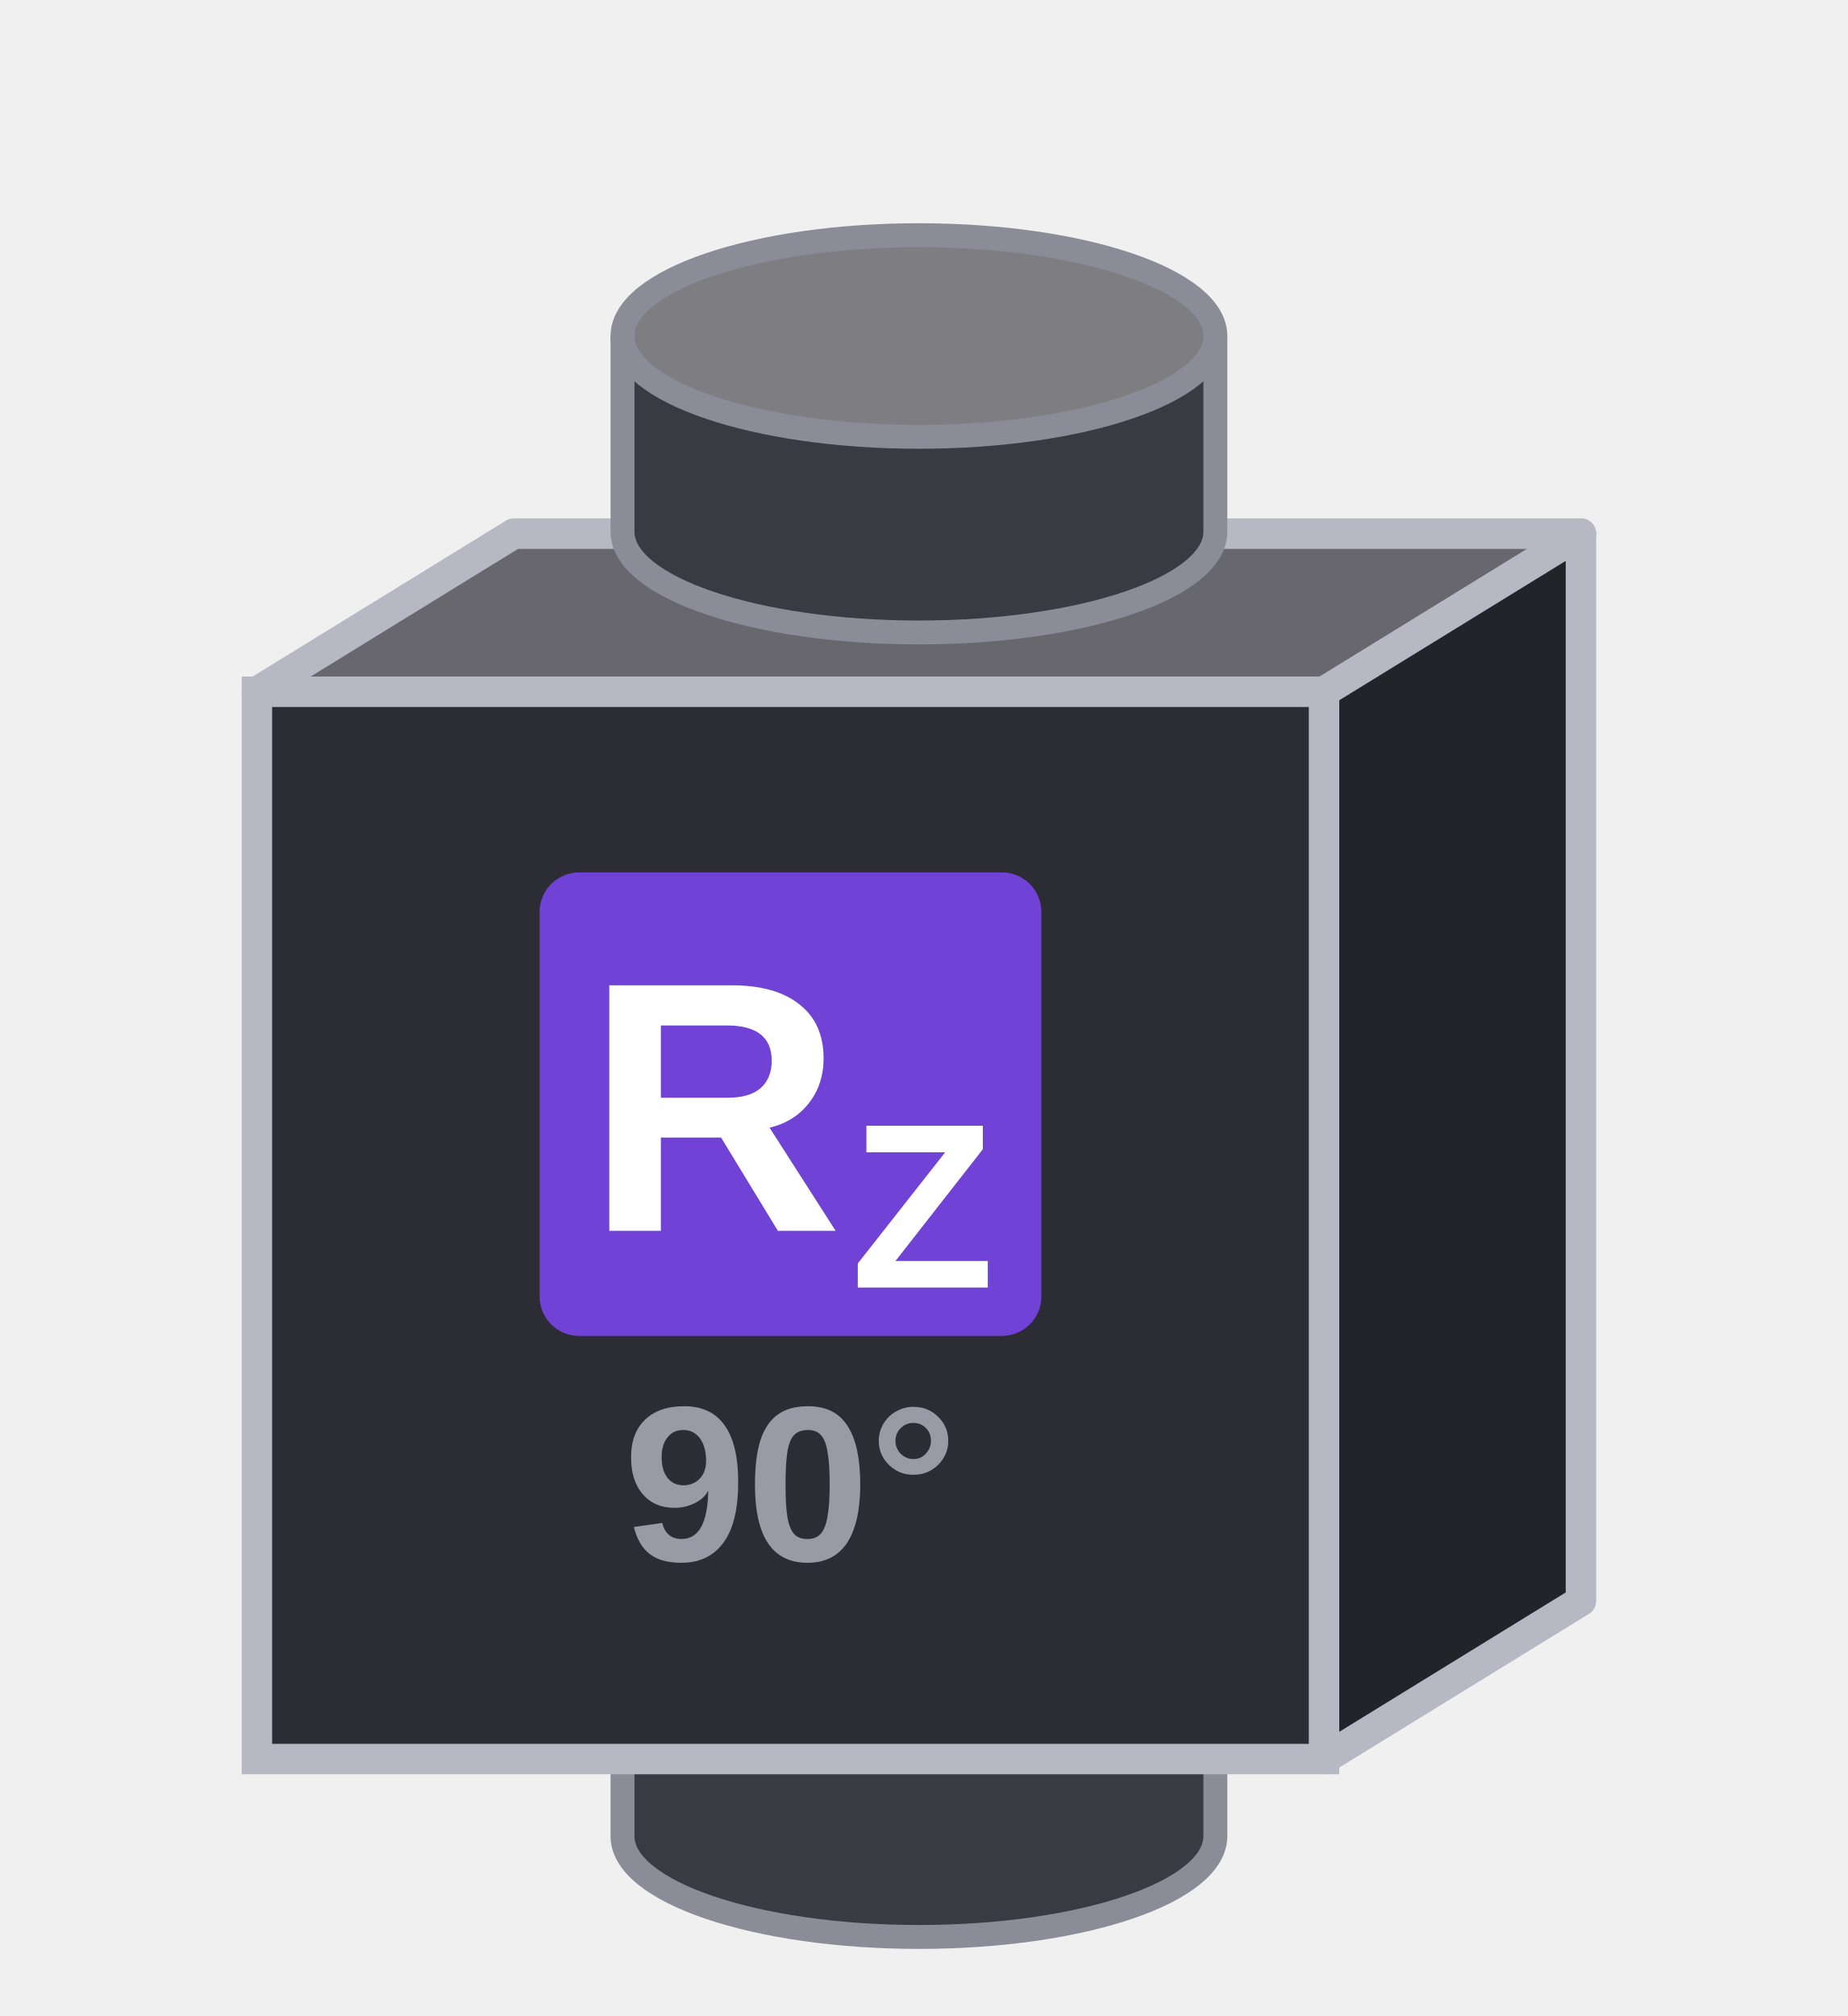
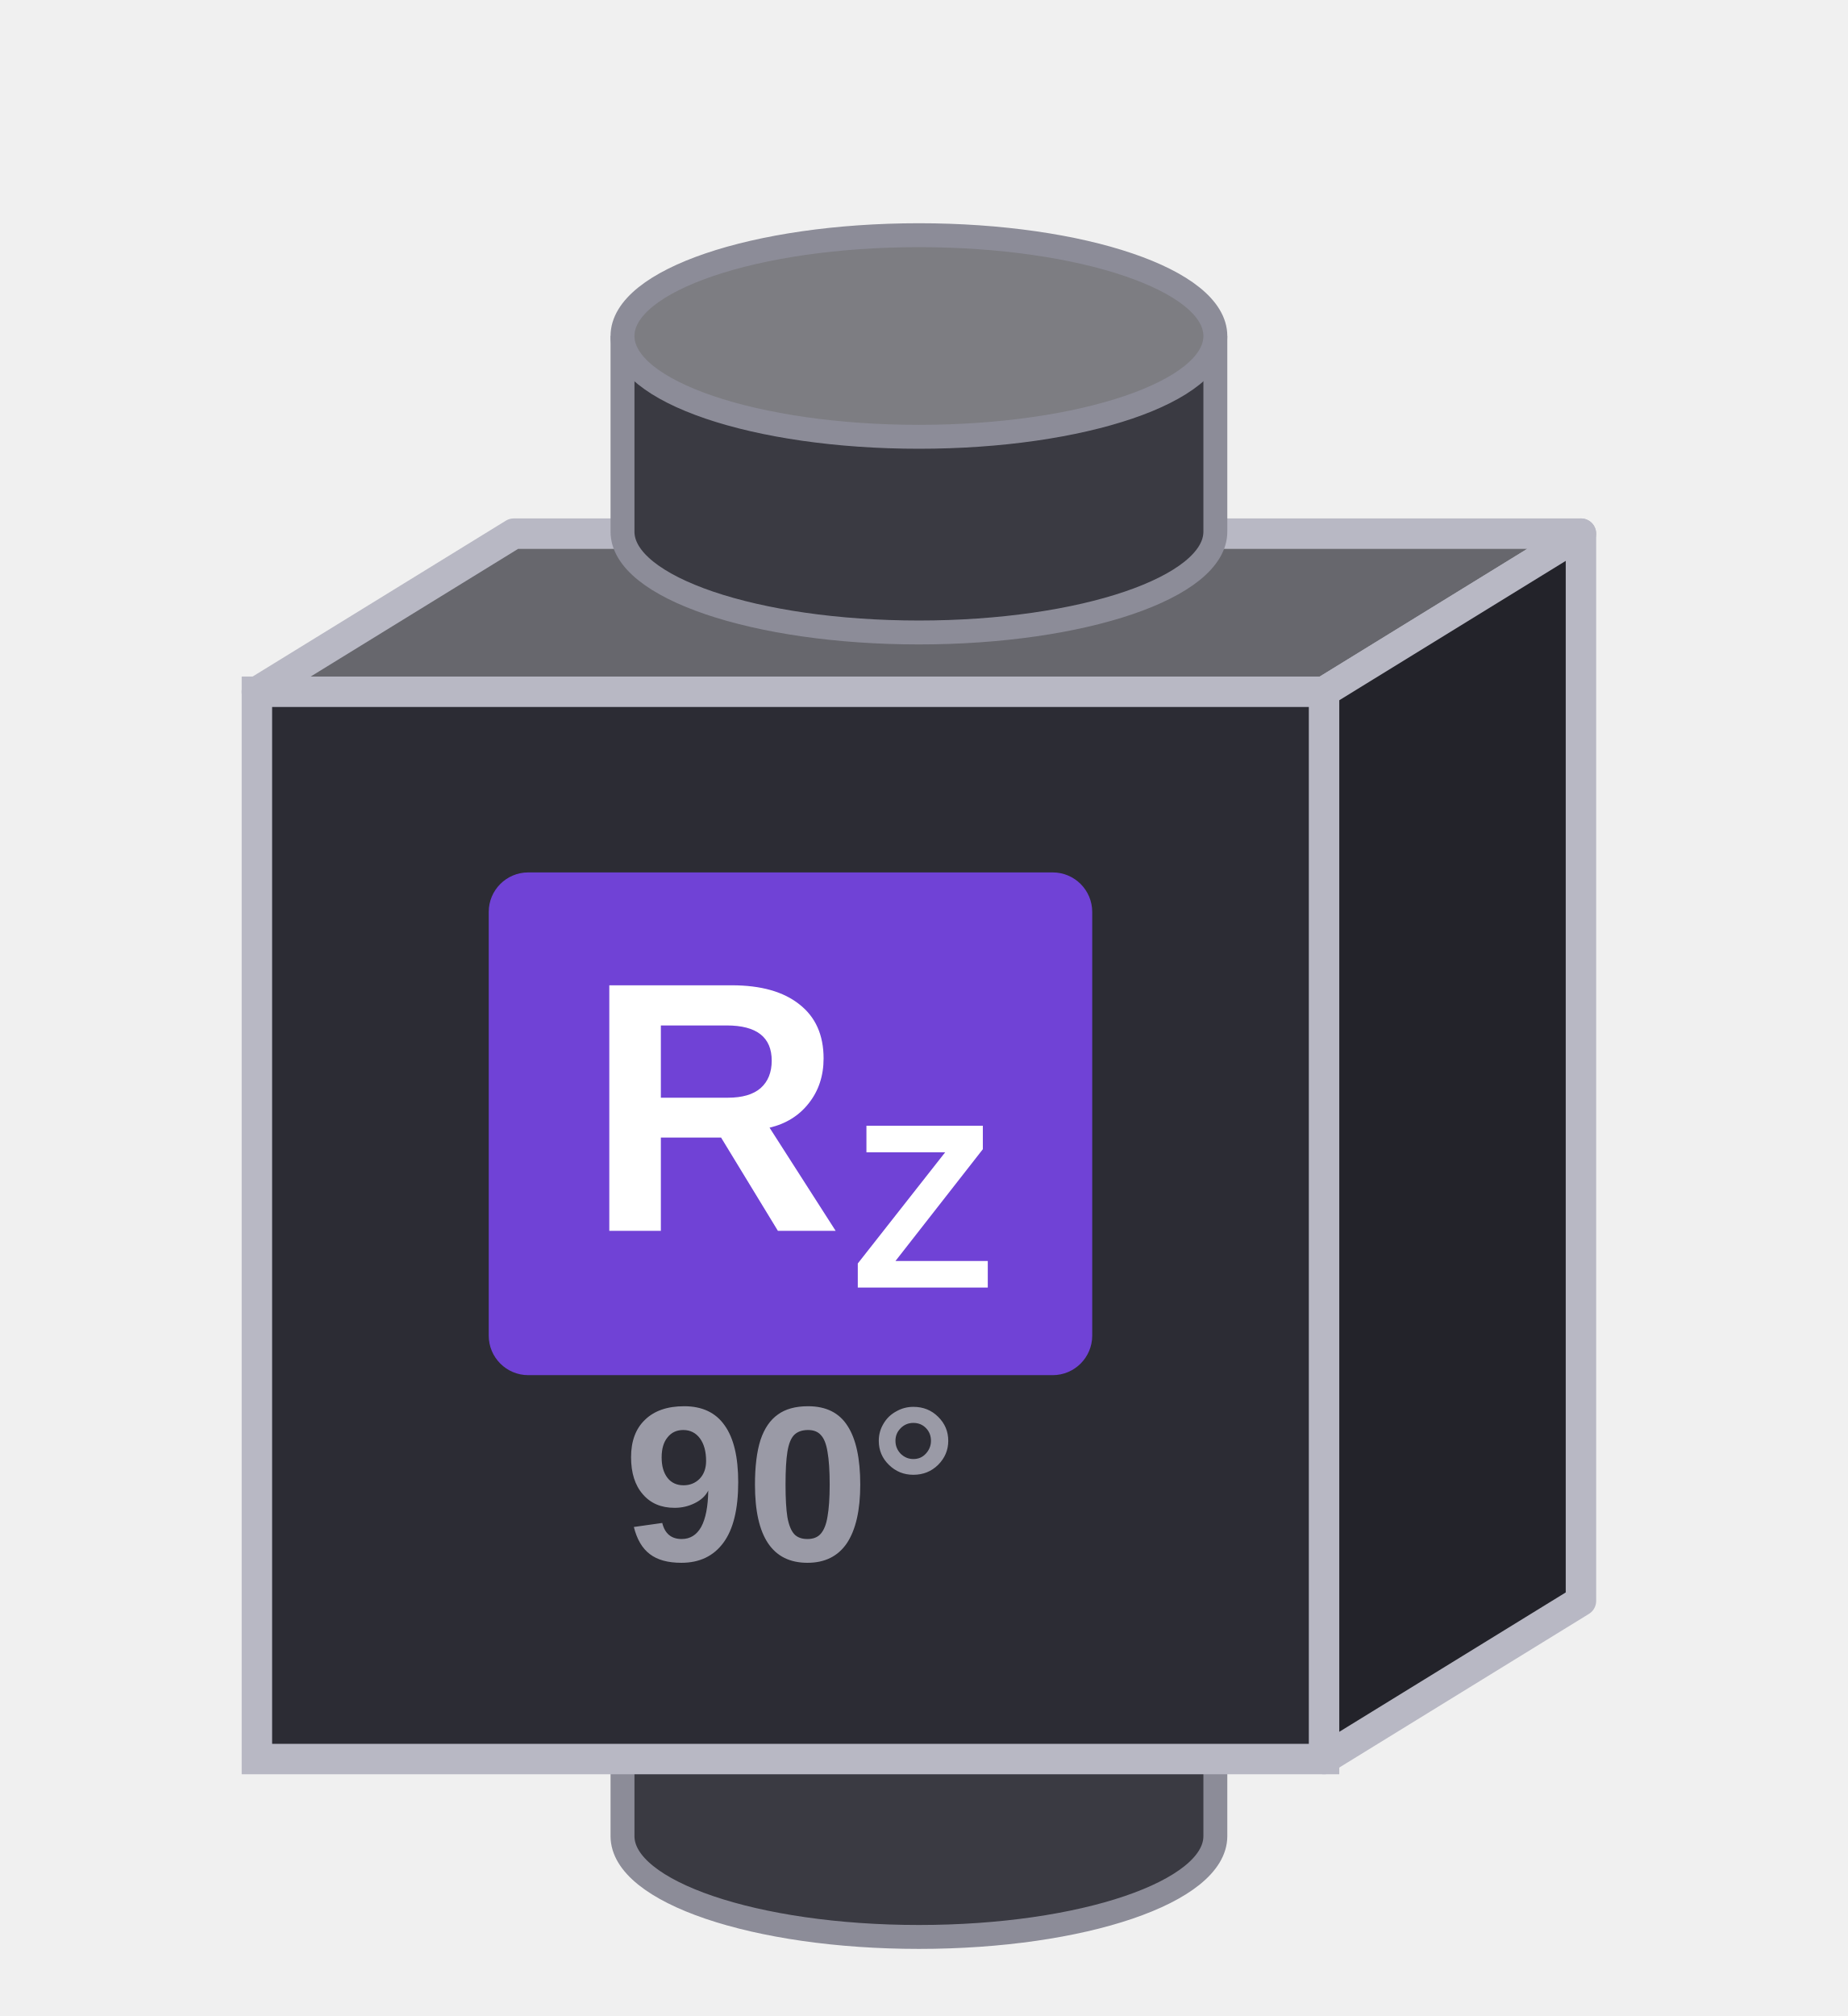
<svg xmlns="http://www.w3.org/2000/svg" viewBox="-46.5 -17 93.5 102" width="93.5" height="102" shape-rendering="geometricPrecision">
  <g>
    <g data-key="pipe:1:single:RZ@1-1#0">
      <path d="M-15 68L-15 75.9A15 5.1 0 0 0 15 75.9L15 68" fill="#3a3a42" stroke="#8c8c98" stroke-width="1.21" />
    </g>
    <g data-key="single:RZ@1-1#0">
      <path d="M-33.5 18L-20.5 10L33.5 10L20.5 18Z" fill="#67676d" stroke="#b8b8c4" stroke-width="1.54" stroke-linejoin="round" />
      <path d="M20.5 18L33.5 10L33.5 64L20.5 72Z" fill="#23232a" stroke="#b8b8c4" stroke-width="1.54" stroke-linejoin="round" />
      <rect x="-33.5" y="18" width="54" height="54" fill="#2c2c34" stroke="#b8b8c4" stroke-width="1.54" />
-       <rect x="-19.195" y="27.14" width="25.391" height="23.452" rx="2" fill="#7042d6" />
+       <rect x="-21.769" y="27.14" width="30.538" height="25.436" rx="2" fill="#7042d6" />
      <text x="-10.356" y="45.271" text-anchor="middle" font-family="ui-sans-serif, system-ui, -apple-system, 'Helvetica Neue', Arial, sans-serif" font-size="18.04" font-weight="700" fill="#ffffff">R</text>
      <text x="-3.452" y="48.144" text-anchor="start" font-family="ui-sans-serif, system-ui, -apple-system, 'Helvetica Neue', Arial, sans-serif" font-size="11.906" font-weight="700" fill="#ffffff">Z</text>
      <text x="-6.5" y="61.959" text-anchor="middle" font-family="ui-sans-serif, system-ui, -apple-system, 'Helvetica Neue', Arial, sans-serif" font-size="11.185" font-weight="600" fill="#9a9aa6">90°</text>
    </g>
    <g data-key="pipe:1:n0">
      <path d="M-15 0L-15 9.9A15 5.1 0 0 0 15 9.9L15 0" fill="#3a3a42" stroke="#8c8c98" stroke-width="1.21" />
      <ellipse cx="0" cy="0" rx="15" ry="5.1" fill="#7d7d82" stroke="#8c8c98" stroke-width="1.21" />
    </g>
  </g>
</svg>
